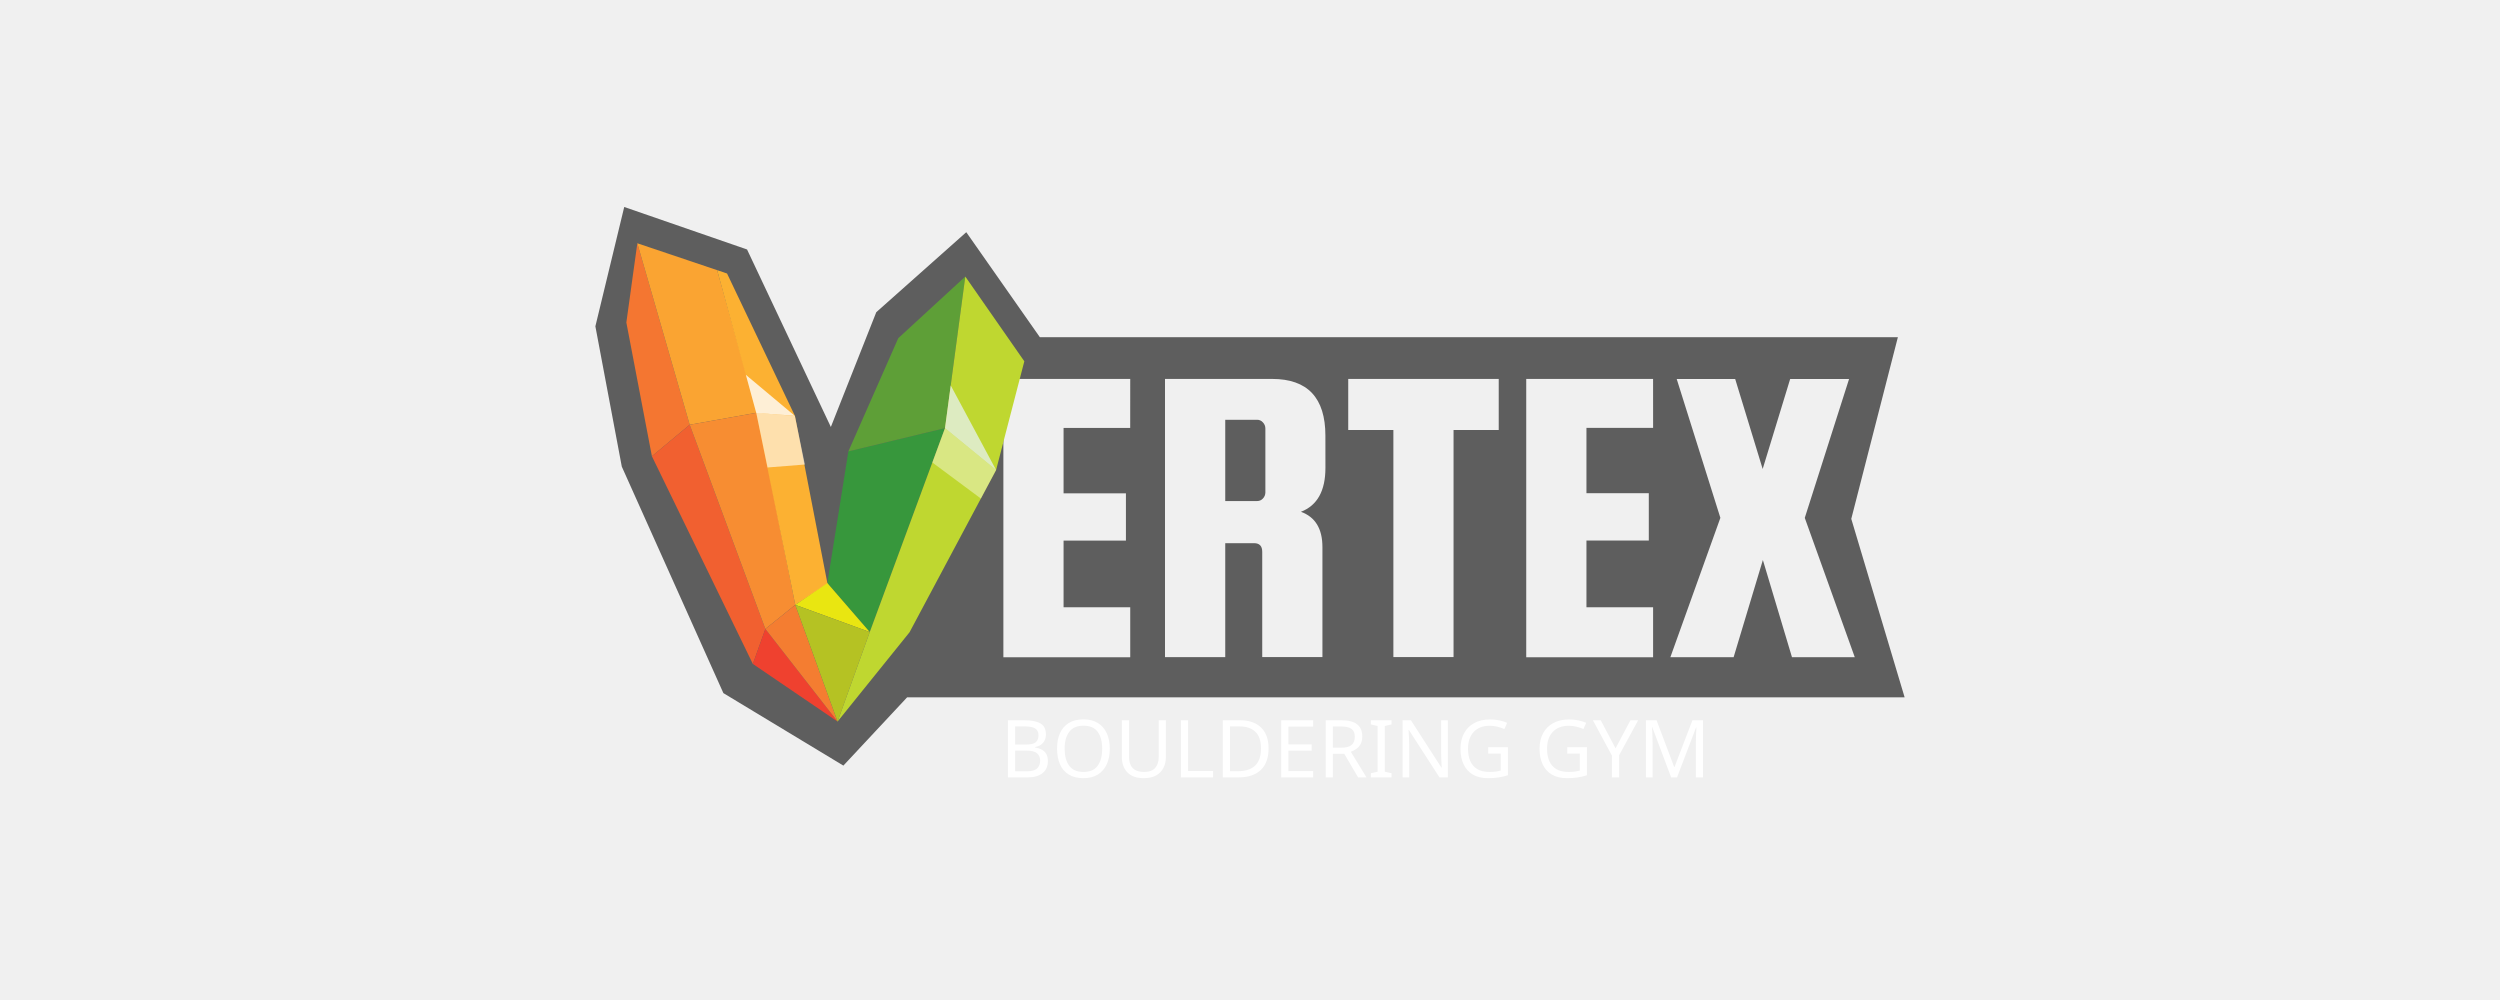
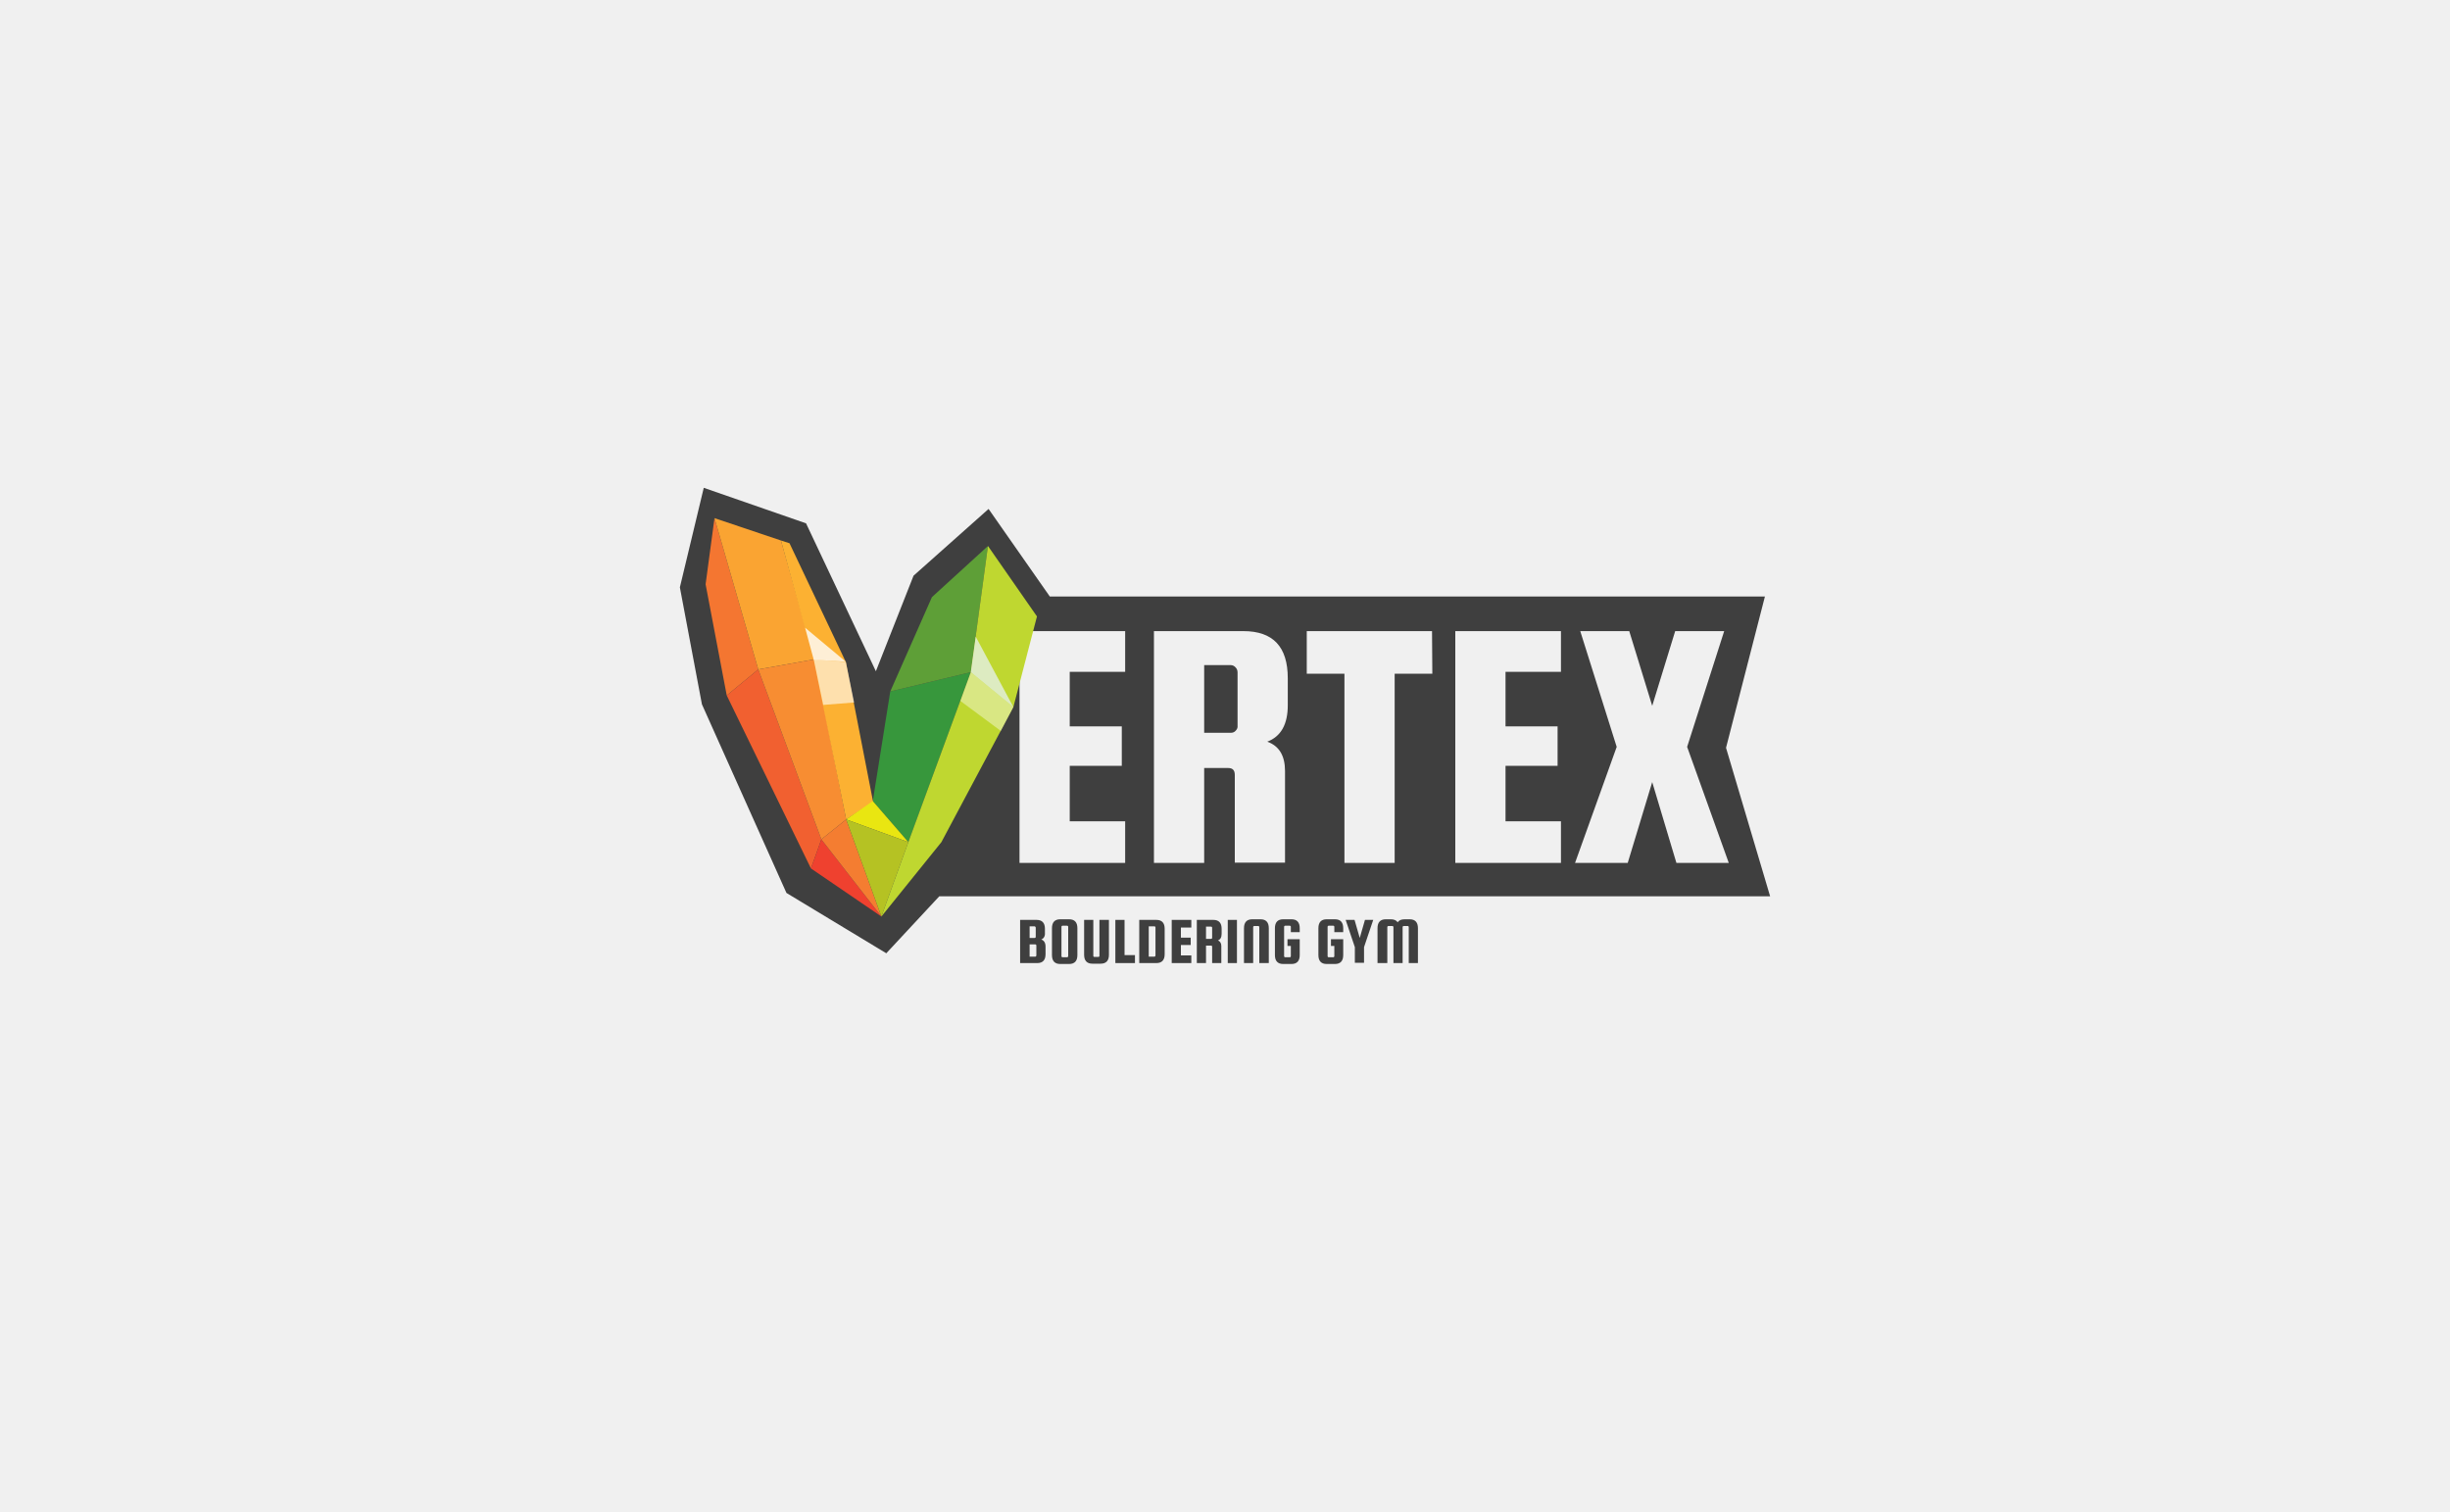
- <svg xmlns="http://www.w3.org/2000/svg" id="Layer_1" data-name="Layer 1" viewBox="0 0 1000 400">
-   <defs>
-     <style>.cls-1{fill:#5e5e5e;}.cls-16,.cls-17,.cls-19,.cls-2{isolation:isolate;}.cls-2{font-size:32px;font-family:SquadaOne-Regular, Squada One;}.cls-15,.cls-16,.cls-17,.cls-19,.cls-2{fill:#fff;}.cls-3{fill:#37973c;}.cls-4{fill:#5e9f37;}.cls-5{fill:#f47631;}.cls-6{fill:#f16030;}.cls-7{fill:#ef412f;}.cls-8{fill:#faa432;}.cls-9{fill:#f78d32;}.cls-10{fill:#f47d31;}.cls-11{fill:#fcb132;}.cls-12{fill:#e9e611;}.cls-13{fill:#b5c223;}.cls-14{fill:#bfd730;}.cls-15{fill-opacity:0;}.cls-16{opacity:0.8;}.cls-17{opacity:0.6;}.cls-18{fill:#ddebc1;}.cls-19{opacity:0.4;}</style>
-   </defs>
-   <g id="Layer_2" data-name="Layer 2">
-     <g id="Layer_1-2" data-name="Layer 1-2">
-       <path class="cls-1" d="M740.51,207.54l18.64-72.66H415.94l-29.43-42-36,32-18.17,45.91-33.52-71-49.13-17-11.54,47.74,10.57,56.12,40.63,90.59,48,29,25.5-27.31,399,0ZM452.08,171.18H425.43v26.14h24.94v18.92H425.43V242.9h26.66v20H401.35V151.57h50.74Zm78.09,16q0,13.76-9.8,17.54,8.6,3.1,8.6,14.1v44H504.89V220.71q0-3.44-3.27-3.44H490.1v45.58H466V151.57h42.83q21.33,0,21.33,22.7ZM599.49,172H581.42v90.82H557.35V172H539.29V151.57h60.2Zm61.75-.86H634.58v26.14h24.94V216.2H634.58v26.7h26.66v20H610.49V151.57h50.74ZM705.15,224l-11.7,38.87h-25.3l20-55.73-17.47-55.55h23.39l11,36,11-36h23.56l-17.72,55.56,20,55.73H716.79Z" />
-       <path class="cls-1" d="M502.83,167.91H490.1v32.51h12.73a3,3,0,0,0,2.32-1,3.46,3.46,0,0,0,1-2.41V171.35a3.47,3.47,0,0,0-1-2.41A3,3,0,0,0,502.83,167.91Z" />
-       <text class="cls-2" transform="translate(400.07 310.95)">BOULDERING GYM</text>
-       <polygon class="cls-3" points="378 171.25 347.9 252.82 330.94 233.24 339.35 180.56 378 171.25" />
-       <polygon class="cls-4" points="339.35 180.56 359.31 135.27 386.12 110.62 378 171.25 339.35 180.56" />
-       <polygon class="cls-5" points="260.76 182.49 250.54 129 254.93 97.31 275.88 169.89 260.76 182.49" />
-       <polygon class="cls-6" points="275.88 169.89 306.14 251.57 301.14 265.57 260.76 182.49 275.88 169.89" />
-       <polygon class="cls-7" points="306.14 251.57 335.02 288.63 301.14 265.57 306.14 251.57" />
-       <polygon class="cls-8" points="302.9 165.05 286.85 108.06 254.93 97.31 275.88 169.89 302.9 165.05" />
-       <polygon class="cls-9" points="318.11 241.95 302.9 165.05 275.88 169.89 306.14 251.57 318.11 241.95" />
-       <polygon class="cls-10" points="306.14 251.57 335.02 288.63 318.11 241.95 306.14 251.57" />
-       <polygon class="cls-11" points="331.01 233.57 317.98 166.37 290.82 109.4 286.85 108.06 302.51 165.19 318.11 241.95 331.01 233.57" />
-       <polygon class="cls-12" points="347.9 252.82 330.95 233.24 318.11 241.95 347.9 252.82" />
-       <polygon class="cls-13" points="318.11 241.95 335.02 288.63 347.9 252.82 318.11 241.95" />
-       <polygon class="cls-14" points="409.73 144.52 398.44 188 363.82 252.9 335.02 288.63 347.9 252.82 378 171.25 386.12 110.62 409.73 144.52" />
-       <polygon class="cls-15" points="275.7 169.4 269.98 149.75 298.98 152.81 302.85 167.81 275.7 169.4" />
-       <polygon class="cls-16" points="298.35 149.94 317.89 166.31 302.5 165.17 298.35 149.94" />
-       <polygon class="cls-17" points="317.94 166.35 321.94 185.81 307.01 186.99 302.51 165.12 317.94 166.35" />
-       <polygon class="cls-18" points="398.44 188 378 171.25 380.29 154.17 398.44 188" />
-       <polygon class="cls-19" points="378 171.25 372.94 185 392.35 199.42 398.44 188 378 171.25" />
+ <svg xmlns="http://www.w3.org/2000/svg" version="1.1" id="Layer_1" x="0px" y="0px" viewBox="0 0 800 493.7" style="enable-background:new 0 0 800 493.7;" xml:space="preserve">
+   <style type="text/css">
+ 	.st0{fill:#3F3F3F;}
+ 	.st1{fill:#37973C;}
+ 	.st2{fill:#5E9F37;}
+ 	.st3{fill:#F47631;}
+ 	.st4{fill:#F16030;}
+ 	.st5{fill:#EF412F;}
+ 	.st6{fill:#FAA432;}
+ 	.st7{fill:#F78D32;}
+ 	.st8{fill:#F47D31;}
+ 	.st9{fill:#FCB132;}
+ 	.st10{fill:#E9E611;}
+ 	.st11{fill:#B5C223;}
+ 	.st12{fill:#BFD730;}
+ 	.st13{fill:#FFFFFF;fill-opacity:0;}
+ 	.st14{opacity:0.8;fill:#FFFFFF;enable-background:new    ;}
+ 	.st15{opacity:0.6;fill:#FFFFFF;enable-background:new    ;}
+ 	.st16{fill:#DDEBC1;}
+ 	.st17{opacity:0.4;fill:#FFFFFF;enable-background:new    ;}
+ </style>
+   <g id="Layer_2">
+     <g id="Layer_1-2">
+       <path class="st0" d="M563.6,244.2l12.7-49.4H342.8l-20-28.6L298.3,188L286,219.2l-22.8-48.3l-33.4-11.6l-7.8,32.5l7.2,38.2    l27.6,61.6l32.6,19.7l17.3-18.6l271.3,0L563.6,244.2z M367.4,219.4h-18.1v17.8h17v12.9h-17v18.1h18.1v13.6h-34.5v-75.7h34.5V219.4    z M420.5,230.3c0,6.2-2.2,10.2-6.7,11.9c3.9,1.4,5.8,4.6,5.8,9.6v29.9h-16.4v-28.6c0-1.6-0.7-2.3-2.2-2.3h-7.8v31h-16.4v-75.7H406    c9.7,0,14.5,5.1,14.5,15.4V230.3z M467.7,220h-12.3v61.8H439V220h-12.3v-13.9h40.9L467.7,220z M509.7,219.4h-18.1v17.8h17v12.9    h-17v18.1h18.1v13.6h-34.5v-75.7h34.5L509.7,219.4z M539.5,255.4l-8,26.4h-17.2l13.6-37.9l-11.9-37.8H532l7.5,24.4l7.5-24.4h16    l-12.1,37.8l13.6,37.9h-17.1L539.5,255.4z" />
+       <path class="st0" d="M401.9,217.2h-8.7v22.1h8.7c0.6,0,1.2-0.2,1.6-0.7c0.4-0.4,0.7-1,0.6-1.6v-17.4c0-0.6-0.2-1.2-0.6-1.6    C403.1,217.5,402.5,217.2,401.9,217.2z" />
+       <g>
+         <path class="st0" d="M340,306.8c0.9,0.3,1.4,1.1,1.4,2.3v2.5c0,1.9-0.9,2.9-2.7,2.9h-5.6v-14.1h5.4c1.8,0,2.7,1,2.7,2.9v1.3     C341.3,305.7,340.8,306.5,340,306.8z M337.8,302.5h-1.6v3.8h1.6c0.1,0,0.2,0,0.3-0.1c0.1-0.1,0.1-0.2,0.1-0.3v-2.9     c0-0.1,0-0.2-0.1-0.3C338,302.5,337.9,302.5,337.8,302.5z M338.4,312v-3.2c0-0.1,0-0.2-0.1-0.3c-0.1-0.1-0.2-0.1-0.3-0.1h-1.8v4     h1.8c0.1,0,0.2,0,0.3-0.1C338.3,312.2,338.4,312.1,338.4,312z" />
+         <path class="st0" d="M351.8,303.1v8.8c0,1.9-0.9,2.9-2.7,2.9h-2.9c-1.8,0-2.7-1-2.7-2.9v-8.8c0-1.9,0.9-2.9,2.7-2.9h2.9     C350.9,300.2,351.8,301.2,351.8,303.1z M348.8,312.2v-9.5c0-0.1,0-0.2-0.1-0.3c-0.1-0.1-0.2-0.1-0.3-0.1H347     c-0.1,0-0.2,0-0.3,0.1c-0.1,0.1-0.1,0.2-0.1,0.3v9.5c0,0.1,0,0.2,0.1,0.3c0.1,0.1,0.2,0.1,0.3,0.1h1.4c0.1,0,0.2,0,0.3-0.1     C348.7,312.4,348.8,312.3,348.8,312.2z" />
+         <path class="st0" d="M359.1,300.4h3v11.4c0,1.9-0.9,2.9-2.7,2.9h-2.7c-1.8,0-2.7-1-2.7-2.9v-11.4h3v11.7c0,0.1,0,0.2,0.1,0.3     c0.1,0.1,0.2,0.1,0.3,0.1h1.2c0.1,0,0.2,0,0.3-0.1c0.1-0.1,0.1-0.2,0.1-0.3V300.4z" />
+         <path class="st0" d="M367.3,311.9h3.3v2.6h-6.4v-14.1h3V311.9z" />
+         <path class="st0" d="M377.6,300.4c1.8,0,2.7,1,2.7,2.9v8.3c0,1.9-0.9,2.9-2.7,2.9H372v-14.1H377.6z M377.3,312v-9.1     c0-0.1,0-0.2-0.1-0.3c-0.1-0.1-0.2-0.1-0.3-0.1h-1.8v9.9h1.8c0.1,0,0.2,0,0.3-0.1C377.2,312.2,377.3,312.1,377.3,312z" />
+         <path class="st0" d="M385.6,312h3.4v2.5h-6.4v-14.1h6.4v2.5h-3.4v3.3h3.2v2.4h-3.2V312z" />
+         <path class="st0" d="M393.8,308.7v5.8h-3v-14.1h5.4c1.8,0,2.7,1,2.7,2.9v1.6c0,1.2-0.4,1.9-1.2,2.2c0.7,0.3,1.1,0.9,1.1,1.8v5.6     h-3v-5.3c0-0.3-0.1-0.4-0.4-0.4H393.8z M393.8,302.5v4.1h1.6c0.1,0,0.2,0,0.3-0.1c0.1-0.1,0.1-0.2,0.1-0.3v-3.2     c0-0.1,0-0.2-0.1-0.3c-0.1-0.1-0.2-0.1-0.3-0.1H393.8z" />
+         <path class="st0" d="M403.9,300.4v14.1h-3v-14.1H403.9z" />
+         <path class="st0" d="M414.2,314.5h-3v-11.7c0-0.1,0-0.2-0.1-0.3c-0.1-0.1-0.2-0.1-0.3-0.1h-1.2c-0.1,0-0.2,0-0.3,0.1     c-0.1,0.1-0.1,0.2-0.1,0.3v11.7h-3v-11.4c0-1.9,0.9-2.9,2.7-2.9h2.7c1.8,0,2.7,1,2.7,2.9V314.5z" />
+         <path class="st0" d="M420.4,308.9v-2.2h4v5.2c0,1.9-0.9,2.9-2.7,2.9H419c-1.8,0-2.7-1-2.7-2.9v-8.8c0-1.9,0.9-2.9,2.7-2.9h2.7     c1.8,0,2.7,1,2.7,2.9v1.3h-2.9v-1.7c0-0.1,0-0.2-0.1-0.3c-0.1-0.1-0.2-0.1-0.3-0.1h-1.4c-0.1,0-0.2,0-0.3,0.1     c-0.1,0.1-0.1,0.2-0.1,0.3v9.5c0,0.1,0,0.2,0.1,0.3c0.1,0.1,0.2,0.1,0.3,0.1h1.4c0.1,0,0.2,0,0.3-0.1c0.1-0.1,0.1-0.2,0.1-0.3     v-3.3H420.4z" />
+         <path class="st0" d="M434.6,308.9v-2.2h4v5.2c0,1.9-0.9,2.9-2.7,2.9h-2.7c-1.8,0-2.7-1-2.7-2.9v-8.8c0-1.9,0.9-2.9,2.7-2.9h2.7     c1.8,0,2.7,1,2.7,2.9v1.3h-2.9v-1.7c0-0.1,0-0.2-0.1-0.3c-0.1-0.1-0.2-0.1-0.3-0.1h-1.4c-0.1,0-0.2,0-0.3,0.1     c-0.1,0.1-0.1,0.2-0.1,0.3v9.5c0,0.1,0,0.2,0.1,0.3c0.1,0.1,0.2,0.1,0.3,0.1h1.4c0.1,0,0.2,0,0.3-0.1c0.1-0.1,0.1-0.2,0.1-0.3     v-3.3H434.6z" />
+         <path class="st0" d="M448.4,300.4l-3,8.9v5.1h-3v-5.1l-3-8.9h2.9l1.7,5.9l1.7-5.9H448.4z" />
+         <path class="st0" d="M452.8,314.5h-3v-11.4c0-1.9,0.9-2.9,2.7-2.9h1.6c1.1,0,1.8,0.3,2.3,1c0.4-0.7,1.2-1,2.3-1h1.6     c1.8,0,2.7,1,2.7,2.9v11.4h-3v-11.7c0-0.1,0-0.2-0.1-0.3c-0.1-0.1-0.2-0.1-0.3-0.1h-1.2c-0.1,0-0.2,0-0.3,0.1     c-0.1,0.1-0.1,0.2-0.1,0.3v11.7h-3v-11.7c0-0.1,0-0.2-0.1-0.3c-0.1-0.1-0.2-0.1-0.3-0.1h-1.2c-0.1,0-0.2,0-0.3,0.1     c-0.1,0.1-0.1,0.2-0.1,0.3V314.5z" />
+       </g>
+       <polygon class="st1" points="317,219.5 296.6,275 285,261.6 290.7,225.8   " />
+       <polygon class="st2" points="290.7,225.8 304.3,195 322.6,178.3 317,219.5   " />
+       <polygon class="st3" points="237.3,227.1 230.4,190.8 233.3,169.2 247.6,218.6   " />
+       <polygon class="st4" points="247.6,218.6 268.2,274.1 264.8,283.6 237.3,227.1   " />
+       <polygon class="st5" points="268.2,274.1 287.8,299.3 264.8,283.6   " />
+       <polygon class="st6" points="266,215.3 255,176.5 233.3,169.2 247.6,218.6   " />
+       <polygon class="st7" points="276.3,267.6 266,215.3 247.6,218.6 268.2,274.1   " />
+       <polygon class="st8" points="268.2,274.1 287.8,299.3 276.3,267.6   " />
+       <polygon class="st9" points="285.1,261.9 276.2,216.2 257.8,177.4 255,176.5 265.7,215.4 276.3,267.6   " />
+       <polygon class="st10" points="296.6,275 285,261.6 276.3,267.6   " />
+       <polygon class="st11" points="276.3,267.6 287.8,299.3 296.6,275   " />
+       <polygon class="st12" points="338.6,201.3 330.9,230.9 307.4,275 287.8,299.3 296.6,275 317,219.5 322.6,178.3   " />
+       <polygon class="st13" points="247.5,218.2 243.6,204.9 263.3,207 265.9,217.2   " />
+       <polygon class="st14" points="262.9,205 276.2,216.1 265.7,215.4   " />
+       <polygon class="st15" points="276.2,216.2 278.9,229.4 268.8,230.2 265.7,215.3   " />
+       <polygon class="st16" points="330.9,230.9 317,219.5 318.6,207.9   " />
+       <polygon class="st17" points="317,219.5 313.6,228.9 326.8,238.7 330.9,230.9   " />
    </g>
  </g>
</svg>
